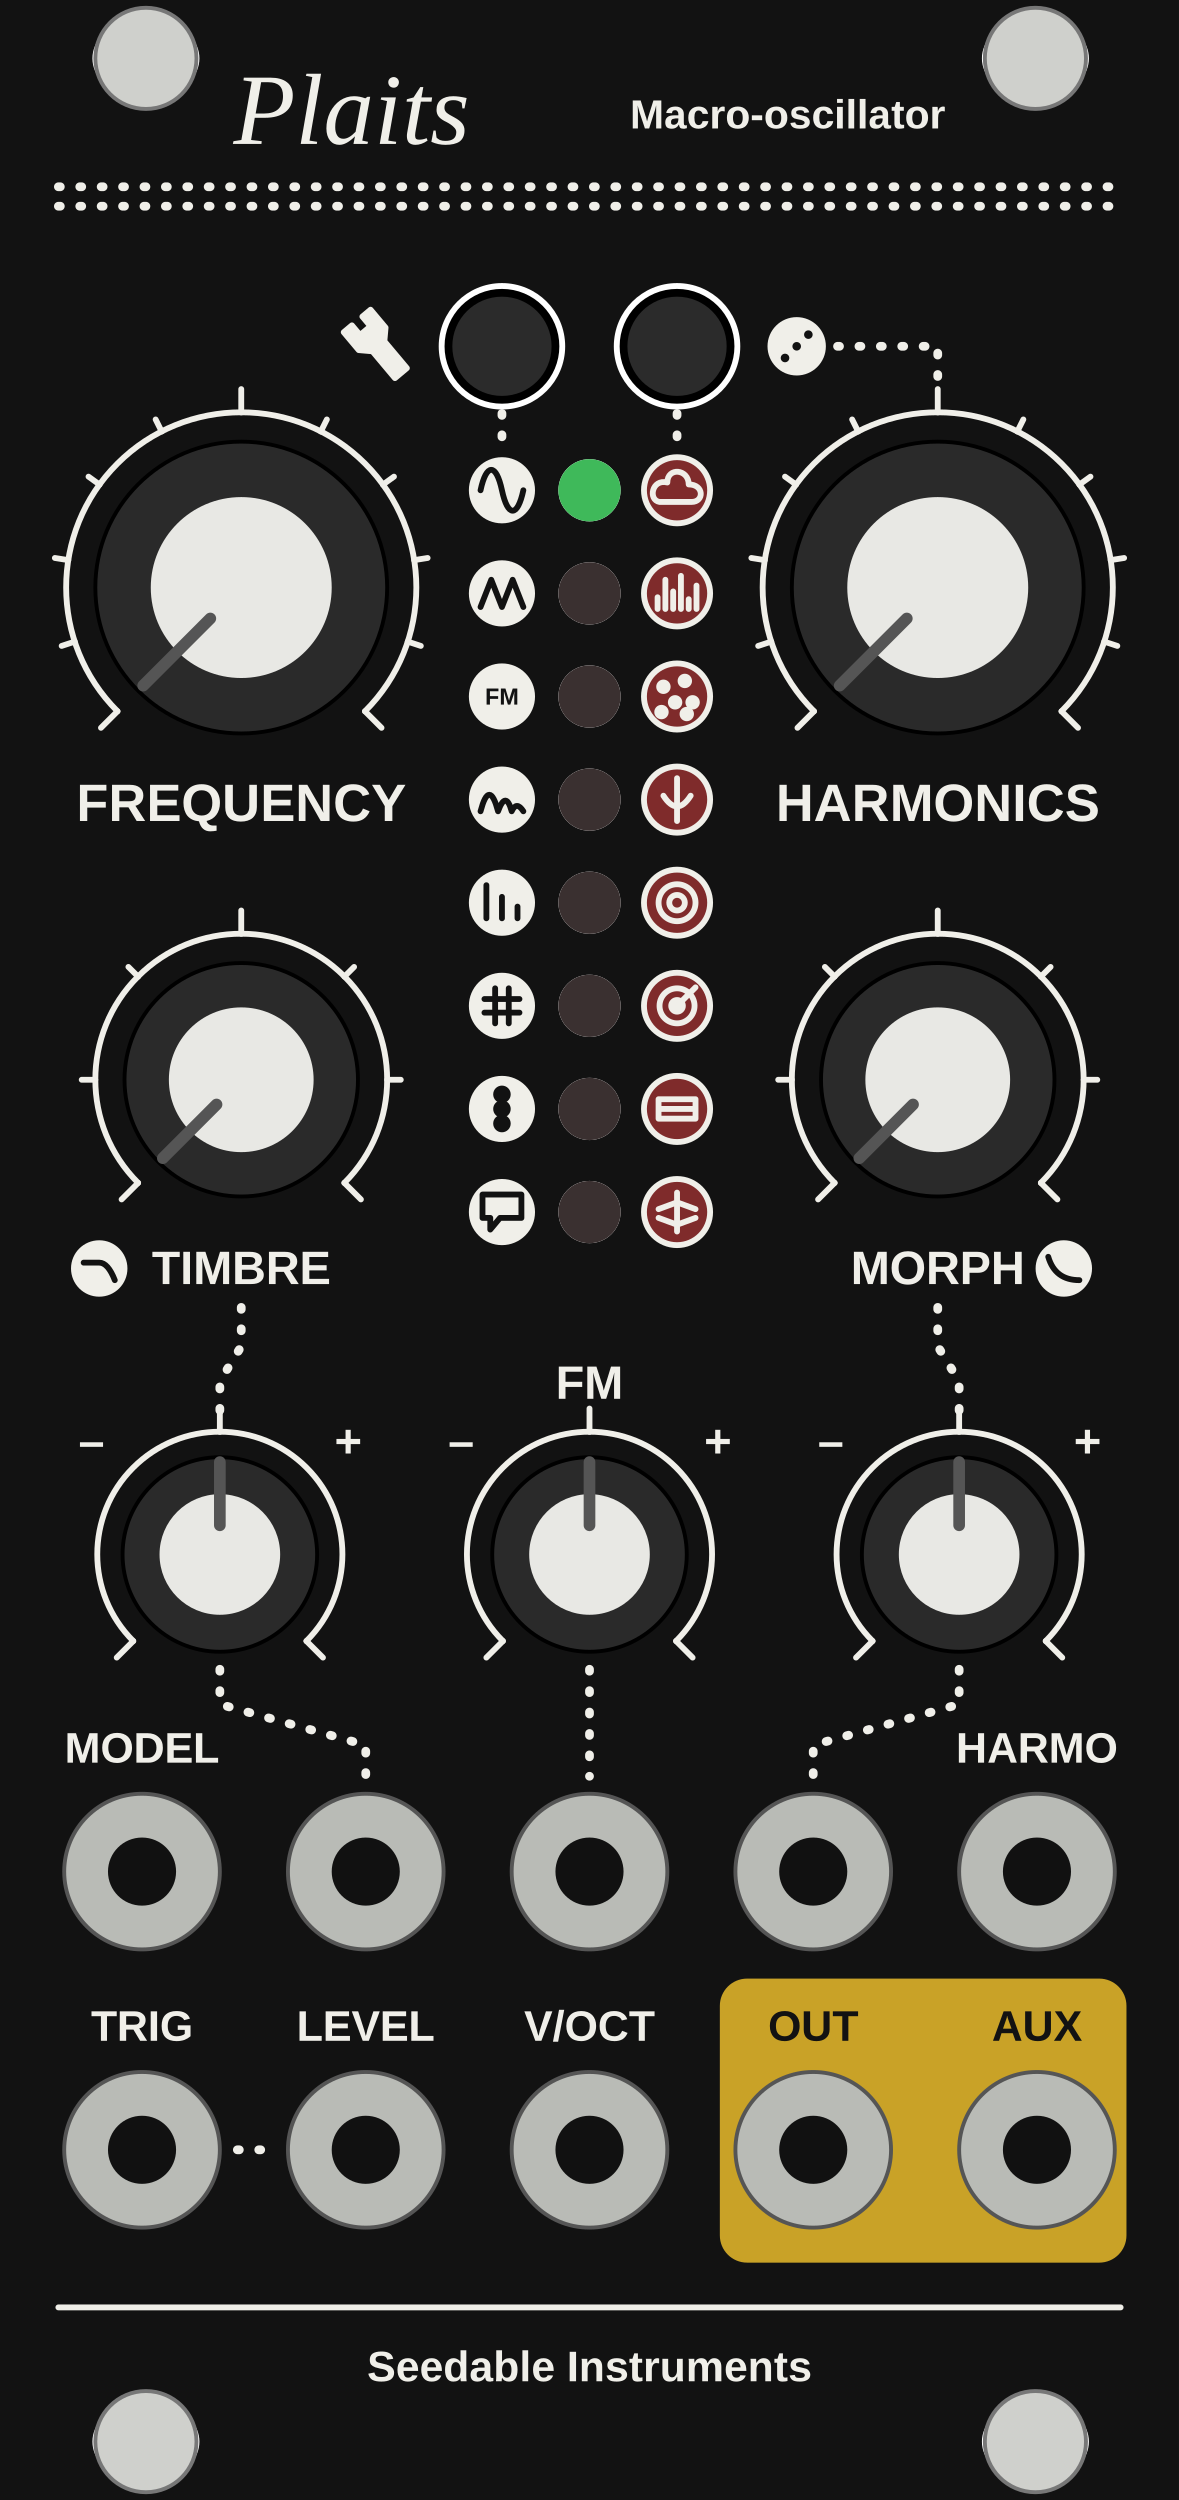
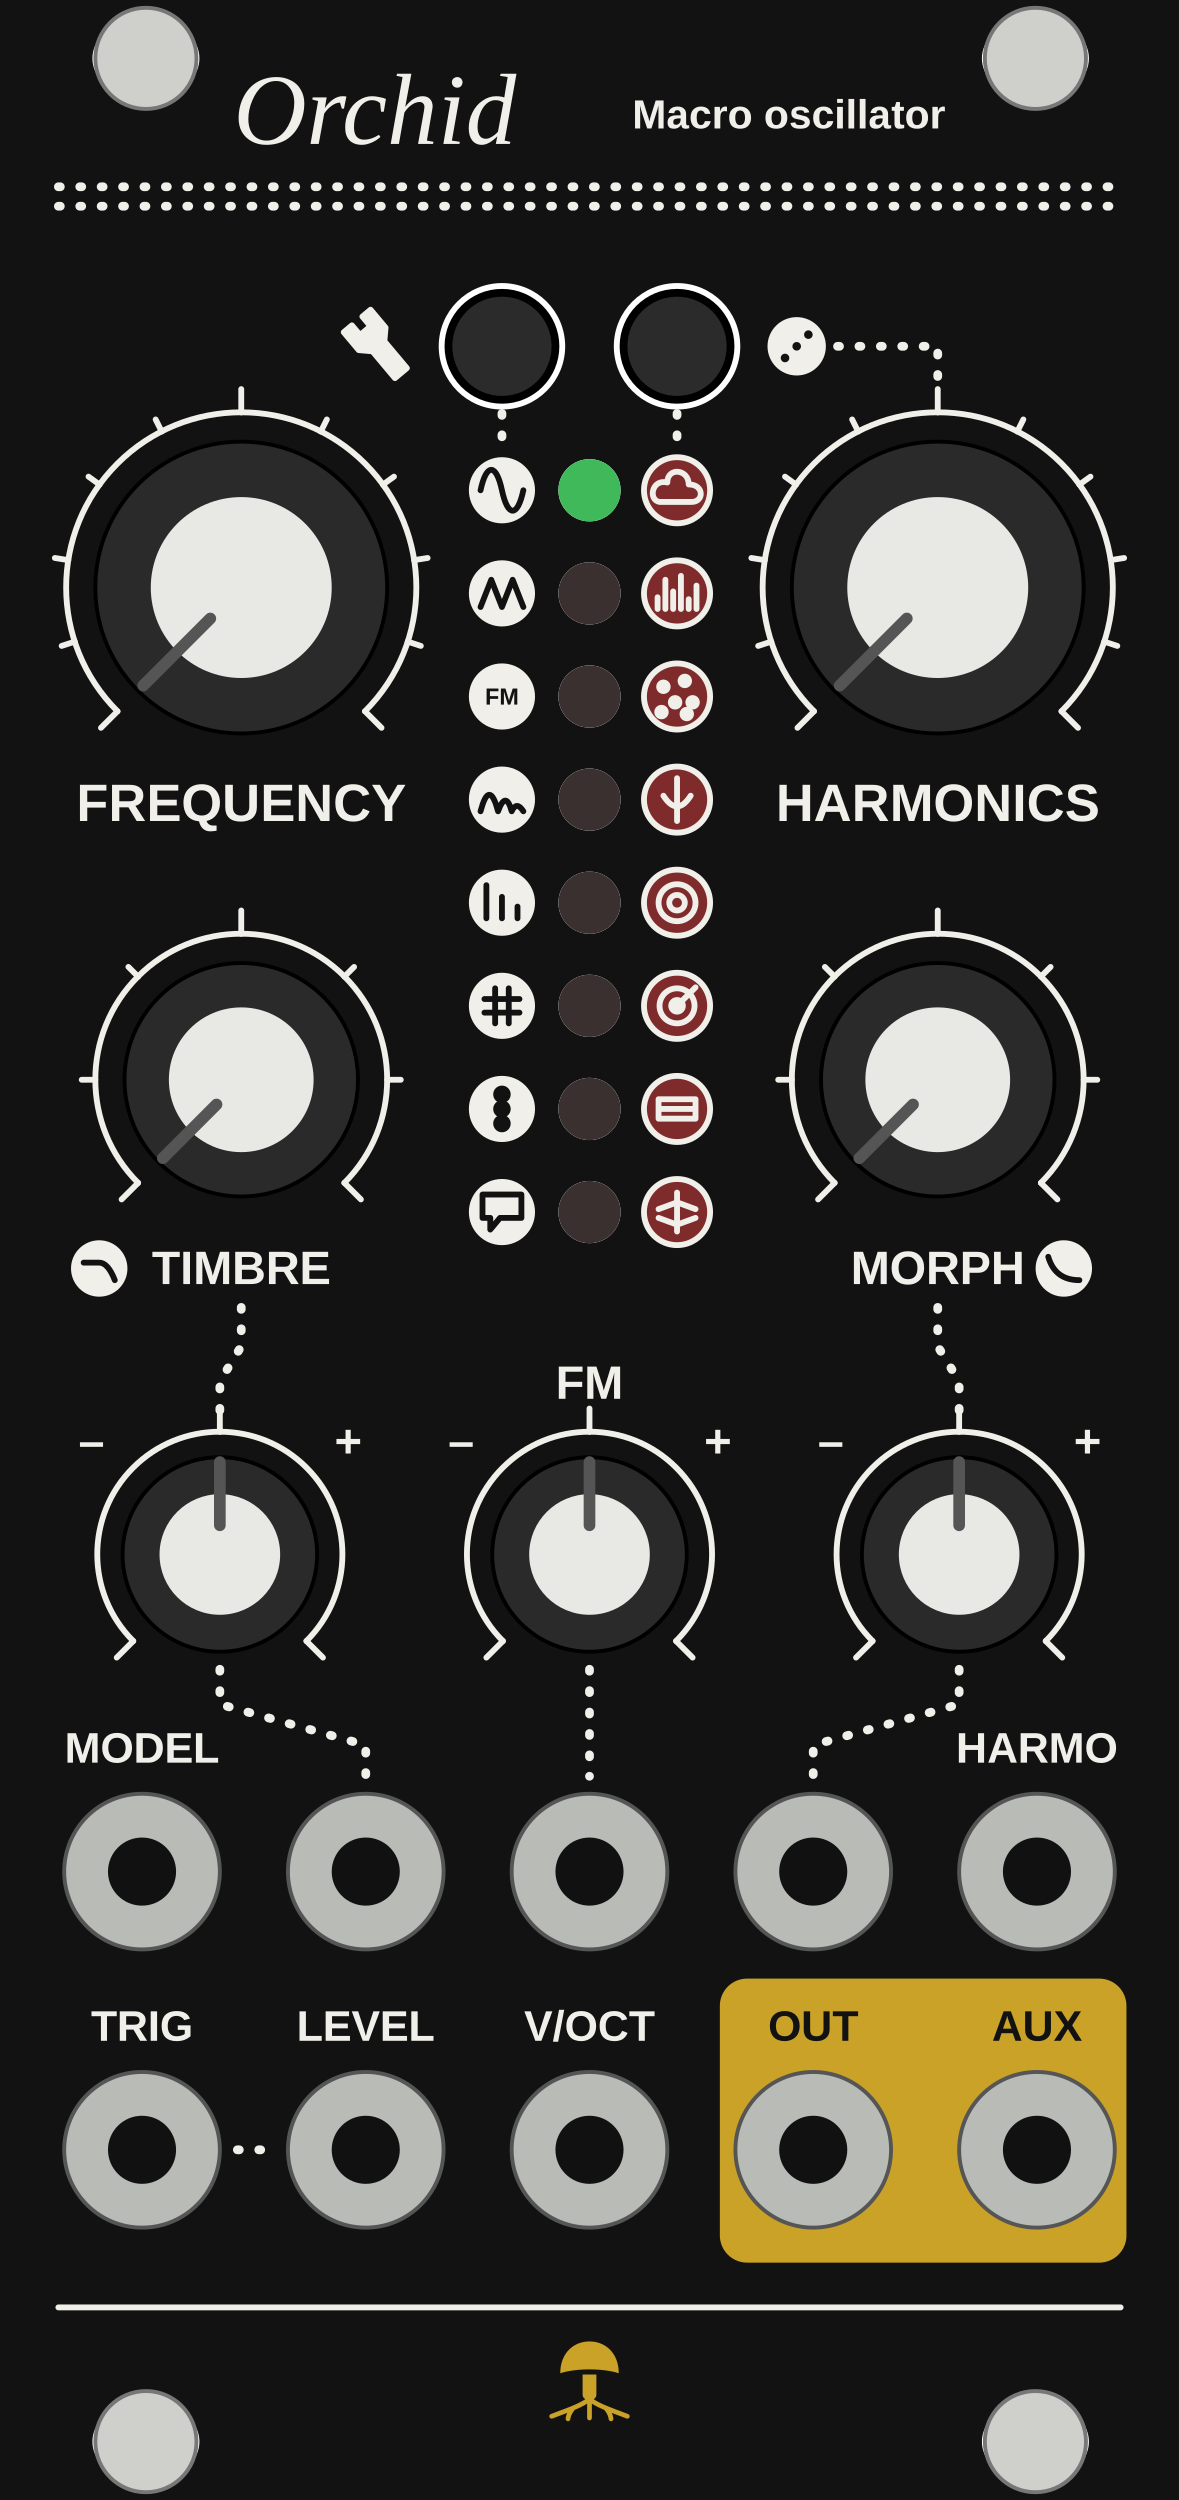
<svg xmlns="http://www.w3.org/2000/svg" width="60.6mm" height="128.5mm" viewBox="0 0 60.6 128.5">
  <style>text{font-family:Arial, Helvetica, sans-serif;font-weight:bold;fill:#f0efe9} .serif{font-family:Georgia, Times New Roman, serif;font-style:italic;font-weight:normal} .silk{stroke:#f0efe9;fill:none;stroke-linecap:round;stroke-linejoin:round} .dots{stroke-dasharray:0.1 1.0;stroke-width:0.45} .copper{fill:#c9a227} .cu-text{fill:#121212} .hole{fill:#ffffff;stroke:none}</style>
  <rect x="0" y="0" width="60.6" height="128.5" fill="#121212" />
  <g id="tint">
    <circle cx="34.80" cy="25.20" r="1.70" fill="#d94040" opacity="0.55" />
    <circle cx="34.80" cy="30.50" r="1.70" fill="#d94040" opacity="0.55" />
    <circle cx="34.80" cy="35.80" r="1.70" fill="#d94040" opacity="0.55" />
    <circle cx="34.80" cy="41.10" r="1.70" fill="#d94040" opacity="0.55" />
    <circle cx="34.80" cy="46.40" r="1.70" fill="#d94040" opacity="0.55" />
    <circle cx="34.80" cy="51.70" r="1.70" fill="#d94040" opacity="0.55" />
    <circle cx="34.80" cy="57.00" r="1.70" fill="#d94040" opacity="0.55" />
    <circle cx="34.80" cy="62.30" r="1.70" fill="#d94040" opacity="0.55" />
  </g>
  <g id="silk">
-     <text x="12.00" y="7.40" font-size="5.2" text-anchor="start" class="serif">Plaits</text>
-     <text x="48.60" y="6.60" font-size="2.1" text-anchor="end">Macro-oscillator</text>
+     <text x="12.00" y="7.40" font-size="5.2" text-anchor="start" class="serif">Orchid</text>
+     <text x="48.60" y="6.60" font-size="2.1" text-anchor="end">Macro oscillator</text>
    <line x1="3" y1="9.6" x2="57.6" y2="9.6" class="silk dots" />
    <line x1="3" y1="10.6" x2="57.6" y2="10.6" class="silk dots" />
-     <text x="30.30" y="122.40" font-size="2.2" text-anchor="middle">Seedable Instruments</text>
+     <path d="M 28.797 121.986 L 28.802 121.837 L 28.816 121.693 L 28.840 121.556 L 28.872 121.425 L 28.913 121.301 L 28.963 121.184 L 29.020 121.074 L 29.084 120.971 L 29.155 120.875 L 29.233 120.787 L 29.318 120.706 L 29.408 120.633 L 29.504 120.568 L 29.605 120.511 L 29.711 120.463 L 29.821 120.422 L 29.936 120.391 L 30.054 120.368 L 30.175 120.355 L 30.300 120.350 L 30.425 120.355 L 30.546 120.368 L 30.665 120.391 L 30.779 120.422 L 30.889 120.463 L 30.995 120.511 L 31.096 120.568 L 31.192 120.633 L 31.282 120.706 L 31.367 120.787 L 31.445 120.875 L 31.516 120.971 L 31.581 121.074 L 31.637 121.184 L 31.687 121.301 L 31.728 121.425 L 31.760 121.556 L 31.784 121.693 L 31.799 121.837 L 31.803 121.986 L 31.680 121.948 L 31.547 121.914 L 31.408 121.885 L 31.262 121.859 L 31.110 121.837 L 30.953 121.819 L 30.793 121.805 L 30.630 121.795 L 30.466 121.789 L 30.300 121.787 L 30.134 121.789 L 29.970 121.795 L 29.807 121.805 L 29.647 121.819 L 29.490 121.837 L 29.338 121.859 L 29.192 121.885 L 29.053 121.914 L 28.921 121.948 Z M 29.946 122.052 L 30.654 122.052 L 30.654 123.091 L 30.652 123.117 L 30.649 123.142 L 30.642 123.165 L 30.634 123.187 L 30.623 123.208 L 30.611 123.228 L 30.596 123.247 L 30.580 123.264 L 30.562 123.281 L 30.543 123.296 L 30.523 123.310 L 30.501 123.324 L 30.478 123.336 L 30.454 123.348 L 30.430 123.359 L 30.405 123.369 L 30.379 123.378 L 30.353 123.386 L 30.326 123.394 L 30.300 123.401 L 30.273 123.394 L 30.247 123.386 L 30.221 123.378 L 30.195 123.369 L 30.170 123.359 L 30.146 123.348 L 30.122 123.336 L 30.099 123.324 L 30.077 123.310 L 30.057 123.296 L 30.038 123.281 L 30.020 123.264 L 30.004 123.247 L 29.989 123.228 L 29.977 123.208 L 29.966 123.187 L 29.958 123.165 L 29.951 123.142 L 29.948 123.117 L 29.946 123.091 Z M 30.269 123.195 L 30.316 123.192 L 30.361 123.207 L 30.397 123.239 L 30.418 123.281 L 30.421 123.329 L 30.405 123.374 L 30.374 123.409 L 30.303 123.463 L 30.227 123.516 L 30.148 123.567 L 30.065 123.616 L 29.979 123.664 L 29.890 123.710 L 29.798 123.754 L 29.703 123.798 L 29.606 123.841 L 29.507 123.883 L 29.405 123.925 L 29.300 123.967 L 29.194 124.008 L 29.085 124.050 L 28.975 124.092 L 28.863 124.134 L 28.749 124.177 L 28.634 124.220 L 28.517 124.265 L 28.398 124.310 L 28.352 124.319 L 28.305 124.308 L 28.266 124.281 L 28.241 124.241 L 28.233 124.194 L 28.243 124.148 L 28.271 124.109 L 28.311 124.084 L 28.430 124.038 L 28.547 123.993 L 28.663 123.949 L 28.777 123.906 L 28.889 123.864 L 28.999 123.823 L 29.106 123.781 L 29.211 123.741 L 29.314 123.700 L 29.413 123.659 L 29.510 123.618 L 29.603 123.577 L 29.694 123.535 L 29.781 123.492 L 29.864 123.449 L 29.944 123.405 L 30.020 123.360 L 30.092 123.314 L 30.160 123.266 L 30.226 123.216 Z M 30.195 123.374 L 30.180 123.329 L 30.183 123.281 L 30.203 123.239 L 30.239 123.207 L 30.284 123.192 L 30.331 123.195 L 30.374 123.216 L 30.440 123.266 L 30.508 123.314 L 30.580 123.360 L 30.656 123.405 L 30.736 123.449 L 30.819 123.492 L 30.906 123.535 L 30.997 123.577 L 31.090 123.618 L 31.187 123.659 L 31.287 123.700 L 31.389 123.741 L 31.494 123.781 L 31.601 123.823 L 31.711 123.864 L 31.823 123.906 L 31.937 123.949 L 32.053 123.993 L 32.170 124.038 L 32.289 124.084 L 32.329 124.109 L 32.357 124.148 L 32.367 124.194 L 32.359 124.241 L 32.334 124.281 L 32.295 124.308 L 32.248 124.319 L 32.202 124.310 L 32.083 124.265 L 31.966 124.220 L 31.851 124.177 L 31.737 124.134 L 31.625 124.092 L 31.515 124.050 L 31.406 124.008 L 31.300 123.967 L 31.195 123.925 L 31.093 123.883 L 30.994 123.841 L 30.896 123.798 L 30.802 123.754 L 30.710 123.710 L 30.621 123.664 L 30.535 123.616 L 30.453 123.567 L 30.373 123.516 L 30.297 123.463 L 30.226 123.409 Z M 30.188 123.266 L 30.214 123.227 L 30.253 123.200 L 30.300 123.191 L 30.346 123.200 L 30.386 123.227 L 30.412 123.266 L 30.422 123.313 L 30.422 124.285 L 30.412 124.332 L 30.386 124.371 L 30.346 124.398 L 30.300 124.407 L 30.253 124.398 L 30.214 124.371 L 30.188 124.332 L 30.178 124.285 L 30.178 123.313 Z M 29.400 123.671 L 29.445 123.656 L 29.493 123.660 L 29.535 123.681 L 29.566 123.717 L 29.581 123.762 L 29.577 123.810 L 29.555 123.852 L 29.530 123.884 L 29.508 123.914 L 29.486 123.943 L 29.467 123.971 L 29.449 123.998 L 29.432 124.024 L 29.417 124.049 L 29.403 124.074 L 29.391 124.098 L 29.379 124.121 L 29.369 124.144 L 29.360 124.167 L 29.352 124.189 L 29.344 124.211 L 29.337 124.233 L 29.332 124.255 L 29.327 124.277 L 29.322 124.299 L 29.318 124.322 L 29.315 124.346 L 29.299 124.391 L 29.268 124.427 L 29.225 124.447 L 29.178 124.450 L 29.133 124.434 L 29.098 124.403 L 29.077 124.360 L 29.074 124.313 L 29.078 124.285 L 29.083 124.255 L 29.089 124.226 L 29.096 124.196 L 29.104 124.167 L 29.112 124.137 L 29.122 124.108 L 29.133 124.078 L 29.146 124.048 L 29.159 124.018 L 29.174 123.988 L 29.190 123.958 L 29.207 123.927 L 29.225 123.897 L 29.245 123.865 L 29.266 123.834 L 29.289 123.801 L 29.312 123.769 L 29.338 123.735 L 29.364 123.702 Z M 31.023 123.810 L 31.019 123.762 L 31.034 123.717 L 31.065 123.681 L 31.107 123.660 L 31.154 123.656 L 31.200 123.671 L 31.236 123.702 L 31.262 123.735 L 31.288 123.769 L 31.311 123.801 L 31.334 123.834 L 31.355 123.865 L 31.375 123.897 L 31.393 123.927 L 31.410 123.958 L 31.426 123.988 L 31.441 124.018 L 31.454 124.048 L 31.467 124.078 L 31.478 124.108 L 31.488 124.137 L 31.497 124.167 L 31.504 124.196 L 31.511 124.226 L 31.517 124.255 L 31.522 124.285 L 31.526 124.313 L 31.523 124.360 L 31.502 124.403 L 31.467 124.434 L 31.422 124.450 L 31.375 124.447 L 31.332 124.427 L 31.300 124.391 L 31.285 124.346 L 31.282 124.322 L 31.278 124.299 L 31.273 124.277 L 31.268 124.255 L 31.262 124.233 L 31.256 124.211 L 31.248 124.189 L 31.240 124.167 L 31.231 124.144 L 31.221 124.121 L 31.209 124.098 L 31.197 124.074 L 31.183 124.049 L 31.168 124.024 L 31.151 123.998 L 31.133 123.971 L 31.114 123.943 L 31.092 123.914 L 31.070 123.884 L 31.045 123.852 Z" class="copper" />
    <line x1="3" y1="118.6" x2="57.6" y2="118.6" class="silk" stroke-width="0.3" />
    <g transform="translate(19.45 17.80) rotate(-40) scale(1.0)" stroke="#f0efe9" fill="#f0efe9" stroke-width="0.3" stroke-linecap="round" stroke-linejoin="round">
      <path d="M -0.9 -1.7 H -0.35 V -1.05 H 0.35 V -1.7 H 0.9 V -0.5 L 0.4 0 V 1.8 H -0.4 V 0 L -0.9 -0.5 Z" />
    </g>
    <circle cx="40.95" cy="17.80" r="1.5" fill="#f0efe9" />
    <circle cx="40.35" cy="18.40" r="0.22" fill="#121212" />
    <circle cx="40.95" cy="17.80" r="0.22" fill="#121212" />
    <circle cx="41.55" cy="17.20" r="0.22" fill="#121212" />
    <polyline points="43.05,17.80 48.20,17.80 48.20,19.80" class="silk dots" />
    <polyline points="25.80,21.25 25.80,23.00" class="silk dots" />
    <polyline points="34.80,21.25 34.80,23.00" class="silk dots" />
    <circle cx="25.80" cy="25.20" r="1.70" fill="#f0efe9" />
    <g transform="translate(25.80 25.20) rotate(0) scale(1.0)" stroke="#121212" fill="none" stroke-width="0.3" stroke-linecap="round" stroke-linejoin="round">
      <path d="M -1.1 0 C -0.8 -1.4 -0.3 -1.4 0 0 C 0.3 1.4 0.8 1.4 1.1 0" />
    </g>
    <circle cx="34.80" cy="25.20" r="1.70" class="silk" stroke-width="0.3" />
    <g transform="translate(34.80 25.20) rotate(0) scale(1.0)" stroke="#f0efe9" fill="none" stroke-width="0.3" stroke-linecap="round" stroke-linejoin="round">
      <path d="M -0.9 0.6 H 0.75 C 1.4 0.6 1.4 -0.3 0.6 -0.3 C 0.6 -1.1 -0.5 -1.2 -0.5 -0.4 C -1.3 -0.6 -1.5 0.5 -0.9 0.6 Z" />
    </g>
    <circle cx="25.80" cy="30.50" r="1.70" fill="#f0efe9" />
    <g transform="translate(25.80 30.50) rotate(0) scale(1.0)" stroke="#121212" fill="none" stroke-width="0.3" stroke-linecap="round" stroke-linejoin="round">
      <path d="M -1.1 0.7 L -0.55 -0.7 L 0 0.7 L 0.55 -0.7 L 1.1 0.7" />
    </g>
    <circle cx="34.80" cy="30.50" r="1.70" class="silk" stroke-width="0.3" />
    <g transform="translate(34.80 30.50) rotate(0) scale(1.0)" stroke="#f0efe9" fill="none" stroke-width="0.3" stroke-linecap="round" stroke-linejoin="round">
      <path d="M -1.0 0.8 V 0.2 M -0.6 0.8 V -0.7 M -0.2 0.8 V -0.1 M 0.2 0.8 V -0.9 M 0.6 0.8 V 0.3 M 1.0 0.8 V -0.4" />
    </g>
    <circle cx="25.80" cy="35.80" r="1.70" fill="#f0efe9" />
    <g transform="translate(25.80 35.80) rotate(0) scale(1.0)" stroke="#121212" fill="none" stroke-width="0.3" stroke-linecap="round" stroke-linejoin="round">
      <text x="0" y="0.42" font-size="1.2" text-anchor="middle" style="fill:#121212" stroke="none">FM</text>
    </g>
    <circle cx="34.80" cy="35.80" r="1.70" class="silk" stroke-width="0.3" />
    <g transform="translate(34.80 35.80) rotate(0) scale(1.0)" stroke="#f0efe9" fill="none" stroke-width="0.3" stroke-linecap="round" stroke-linejoin="round">
      <circle cx="-0.7" cy="-0.5" r="0.22" fill="#f0efe9" />
      <circle cx="0.4" cy="-0.8" r="0.22" fill="#f0efe9" />
      <circle cx="0.8" cy="0.3" r="0.22" fill="#f0efe9" />
      <circle cx="-0.1" cy="0.3" r="0.22" fill="#f0efe9" />
      <circle cx="-0.8" cy="0.8" r="0.22" fill="#f0efe9" />
      <circle cx="0.5" cy="0.9" r="0.22" fill="#f0efe9" />
    </g>
    <circle cx="25.80" cy="41.10" r="1.70" fill="#f0efe9" />
    <g transform="translate(25.80 41.10) rotate(0) scale(1.0)" stroke="#121212" fill="none" stroke-width="0.3" stroke-linecap="round" stroke-linejoin="round">
      <path d="M -1.1 0.6 Q -0.65 -1.1 -0.2 0.6 Q 0.2 -0.5 0.5 0.6 Q 0.75 0.05 1.1 0.6" />
    </g>
    <circle cx="34.80" cy="41.10" r="1.70" class="silk" stroke-width="0.3" />
    <g transform="translate(34.80 41.10) rotate(0) scale(1.0)" stroke="#f0efe9" fill="none" stroke-width="0.3" stroke-linecap="round" stroke-linejoin="round">
      <path d="M 0 -1.1 V 1.1 M -0.7 -0.2 Q 0 0.9 0.7 -0.2" />
    </g>
    <circle cx="25.80" cy="46.40" r="1.70" fill="#f0efe9" />
    <g transform="translate(25.80 46.40) rotate(0) scale(1.0)" stroke="#121212" fill="none" stroke-width="0.3" stroke-linecap="round" stroke-linejoin="round">
      <path d="M -0.8 0.8 V -0.9 M 0 0.8 V -0.3 M 0.8 0.8 V 0.2" />
    </g>
    <circle cx="34.80" cy="46.40" r="1.70" class="silk" stroke-width="0.3" />
    <g transform="translate(34.80 46.40) rotate(0) scale(1.0)" stroke="#f0efe9" fill="none" stroke-width="0.3" stroke-linecap="round" stroke-linejoin="round">
      <circle cx="0" cy="0" r="0.4" />
      <circle cx="0" cy="0" r="0.95" />
    </g>
    <circle cx="25.80" cy="51.70" r="1.70" fill="#f0efe9" />
    <g transform="translate(25.80 51.70) rotate(0) scale(1.0)" stroke="#121212" fill="none" stroke-width="0.3" stroke-linecap="round" stroke-linejoin="round">
      <path d="M -0.9 -0.35 H 0.9 M -0.9 0.35 H 0.9 M -0.35 -0.9 V 0.9 M 0.35 -0.9 V 0.9" />
    </g>
    <circle cx="34.80" cy="51.70" r="1.70" class="silk" stroke-width="0.3" />
    <g transform="translate(34.80 51.70) rotate(0) scale(1.0)" stroke="#f0efe9" fill="none" stroke-width="0.3" stroke-linecap="round" stroke-linejoin="round">
      <circle cx="0" cy="0" r="0.9" />
      <path d="M 0 0 L 0.95 -0.95" />
      <circle cx="0" cy="0" r="0.3" fill="#f0efe9" />
    </g>
    <circle cx="25.80" cy="57.00" r="1.70" fill="#f0efe9" />
    <g transform="translate(25.80 57.00) rotate(0) scale(1.0)" stroke="#121212" fill="none" stroke-width="0.3" stroke-linecap="round" stroke-linejoin="round">
      <circle cx="0" cy="-0.75" r="0.3" fill="#121212" />
      <circle cx="0" cy="0" r="0.3" fill="#121212" />
      <circle cx="0" cy="0.75" r="0.3" fill="#121212" />
    </g>
    <circle cx="34.80" cy="57.00" r="1.70" class="silk" stroke-width="0.3" />
    <g transform="translate(34.80 57.00) rotate(0) scale(1.0)" stroke="#f0efe9" fill="none" stroke-width="0.3" stroke-linecap="round" stroke-linejoin="round">
      <path d="M -0.95 -0.5 H 0.95 V 0.5 H -0.95 Z M -0.95 0 H 0.95" />
    </g>
    <circle cx="25.80" cy="62.30" r="1.70" fill="#f0efe9" />
    <g transform="translate(25.80 62.30) rotate(0) scale(1.0)" stroke="#121212" fill="none" stroke-width="0.3" stroke-linecap="round" stroke-linejoin="round">
      <path d="M -1.0 -0.9 H 1.0 V 0.3 H -0.1 L -0.6 0.9 V 0.3 H -1.0 Z" />
    </g>
    <circle cx="34.80" cy="62.30" r="1.70" class="silk" stroke-width="0.3" />
    <g transform="translate(34.80 62.30) rotate(0) scale(1.0)" stroke="#f0efe9" fill="none" stroke-width="0.3" stroke-linecap="round" stroke-linejoin="round">
      <path d="M 0 -1.0 V 1.0 M -0.95 -0.15 L 0 -0.5 L 0.95 -0.15 M -0.95 0.3 L 0 0.65 L 0.95 0.3" />
    </g>
    <path d="M 6.04 36.56 A 9.0 9.0 0 1 1 18.76 36.56" class="silk" stroke-width="0.3" />
    <line x1="6.04" y1="36.56" x2="5.19" y2="37.41" class="silk" stroke-width="0.3" />
    <line x1="3.84" y1="32.98" x2="3.17" y2="33.20" class="silk" stroke-width="0.3" />
    <line x1="3.51" y1="28.79" x2="2.82" y2="28.68" class="silk" stroke-width="0.3" />
    <line x1="5.12" y1="24.91" x2="4.55" y2="24.50" class="silk" stroke-width="0.3" />
    <line x1="8.31" y1="22.18" x2="8.00" y2="21.56" class="silk" stroke-width="0.3" />
    <line x1="12.40" y1="21.20" x2="12.40" y2="20.00" class="silk" stroke-width="0.3" />
    <line x1="16.49" y1="22.18" x2="16.80" y2="21.56" class="silk" stroke-width="0.3" />
    <line x1="19.68" y1="24.91" x2="20.25" y2="24.50" class="silk" stroke-width="0.3" />
    <line x1="21.29" y1="28.79" x2="21.98" y2="28.68" class="silk" stroke-width="0.3" />
    <line x1="20.96" y1="32.98" x2="21.63" y2="33.20" class="silk" stroke-width="0.3" />
    <line x1="18.76" y1="36.56" x2="19.61" y2="37.41" class="silk" stroke-width="0.3" />
    <text x="12.40" y="42.20" font-size="2.7" text-anchor="middle">FREQUENCY</text>
    <path d="M 41.84 36.56 A 9.0 9.0 0 1 1 54.56 36.56" class="silk" stroke-width="0.3" />
    <line x1="41.84" y1="36.56" x2="40.99" y2="37.41" class="silk" stroke-width="0.3" />
    <line x1="39.64" y1="32.98" x2="38.97" y2="33.20" class="silk" stroke-width="0.3" />
    <line x1="39.31" y1="28.79" x2="38.62" y2="28.68" class="silk" stroke-width="0.3" />
    <line x1="40.92" y1="24.91" x2="40.35" y2="24.50" class="silk" stroke-width="0.3" />
    <line x1="44.11" y1="22.18" x2="43.80" y2="21.56" class="silk" stroke-width="0.3" />
    <line x1="48.20" y1="21.20" x2="48.20" y2="20.00" class="silk" stroke-width="0.3" />
    <line x1="52.29" y1="22.18" x2="52.60" y2="21.56" class="silk" stroke-width="0.3" />
    <line x1="55.48" y1="24.91" x2="56.05" y2="24.50" class="silk" stroke-width="0.3" />
    <line x1="57.09" y1="28.79" x2="57.78" y2="28.68" class="silk" stroke-width="0.3" />
    <line x1="56.76" y1="32.98" x2="57.43" y2="33.20" class="silk" stroke-width="0.3" />
    <line x1="54.56" y1="36.56" x2="55.41" y2="37.41" class="silk" stroke-width="0.3" />
    <text x="48.20" y="42.20" font-size="2.7" text-anchor="middle">HARMONICS</text>
    <path d="M 7.10 60.80 A 7.5 7.5 0 1 1 17.70 60.80" class="silk" stroke-width="0.3" />
    <line x1="7.10" y1="60.80" x2="6.25" y2="61.65" class="silk" stroke-width="0.3" />
    <line x1="4.90" y1="55.50" x2="4.20" y2="55.50" class="silk" stroke-width="0.3" />
    <line x1="7.10" y1="50.20" x2="6.60" y2="49.70" class="silk" stroke-width="0.3" />
    <line x1="12.40" y1="48.00" x2="12.40" y2="46.80" class="silk" stroke-width="0.3" />
    <line x1="17.70" y1="50.20" x2="18.20" y2="49.70" class="silk" stroke-width="0.3" />
    <line x1="19.90" y1="55.50" x2="20.60" y2="55.50" class="silk" stroke-width="0.3" />
    <line x1="17.70" y1="60.80" x2="18.55" y2="61.65" class="silk" stroke-width="0.3" />
    <text x="12.40" y="66.00" font-size="2.4" text-anchor="middle">TIMBRE</text>
    <path d="M 42.90 60.80 A 7.5 7.5 0 1 1 53.50 60.80" class="silk" stroke-width="0.3" />
    <line x1="42.90" y1="60.80" x2="42.05" y2="61.65" class="silk" stroke-width="0.3" />
    <line x1="40.70" y1="55.50" x2="40.00" y2="55.50" class="silk" stroke-width="0.3" />
    <line x1="42.90" y1="50.20" x2="42.40" y2="49.70" class="silk" stroke-width="0.3" />
    <line x1="48.20" y1="48.00" x2="48.20" y2="46.80" class="silk" stroke-width="0.3" />
    <line x1="53.50" y1="50.20" x2="54.00" y2="49.70" class="silk" stroke-width="0.3" />
    <line x1="55.70" y1="55.50" x2="56.40" y2="55.50" class="silk" stroke-width="0.3" />
    <line x1="53.50" y1="60.80" x2="54.35" y2="61.65" class="silk" stroke-width="0.3" />
    <text x="48.20" y="66.00" font-size="2.4" text-anchor="middle">MORPH</text>
    <path d="M 6.85 84.35 A 6.3 6.3 0 1 1 15.75 84.35" class="silk" stroke-width="0.3" />
    <line x1="6.85" y1="84.35" x2="6.00" y2="85.20" class="silk" stroke-width="0.3" />
    <line x1="11.30" y1="73.60" x2="11.30" y2="72.40" class="silk" stroke-width="0.3" />
    <line x1="15.75" y1="84.35" x2="16.60" y2="85.20" class="silk" stroke-width="0.3" />
    <text x="4.70" y="74.90" font-size="2.4" text-anchor="middle">–</text>
    <text x="17.90" y="74.90" font-size="2.4" text-anchor="middle">+</text>
    <path d="M 25.85 84.35 A 6.3 6.3 0 1 1 34.75 84.35" class="silk" stroke-width="0.3" />
    <line x1="25.85" y1="84.35" x2="25.00" y2="85.20" class="silk" stroke-width="0.3" />
    <line x1="30.30" y1="73.60" x2="30.30" y2="72.40" class="silk" stroke-width="0.3" />
    <line x1="34.75" y1="84.35" x2="35.60" y2="85.20" class="silk" stroke-width="0.3" />
    <text x="23.70" y="74.90" font-size="2.4" text-anchor="middle">–</text>
    <text x="36.90" y="74.90" font-size="2.4" text-anchor="middle">+</text>
    <path d="M 44.85 84.35 A 6.3 6.3 0 1 1 53.75 84.35" class="silk" stroke-width="0.3" />
    <line x1="44.85" y1="84.35" x2="44.00" y2="85.20" class="silk" stroke-width="0.3" />
    <line x1="49.30" y1="73.60" x2="49.30" y2="72.40" class="silk" stroke-width="0.3" />
    <line x1="53.75" y1="84.35" x2="54.60" y2="85.20" class="silk" stroke-width="0.3" />
    <text x="42.70" y="74.90" font-size="2.4" text-anchor="middle">–</text>
    <text x="55.90" y="74.90" font-size="2.4" text-anchor="middle">+</text>
    <circle cx="5.10" cy="65.20" r="1.45" fill="#f0efe9" />
    <g transform="translate(5.10 65.20) rotate(0) scale(1.0)" stroke="#121212" fill="none" stroke-width="0.3" stroke-linecap="round" stroke-linejoin="round">
      <path d="M -0.8 -0.3 H 0 Q 0.45 -0.3 0.8 0.6" />
    </g>
    <circle cx="54.68" cy="65.20" r="1.45" fill="#f0efe9" />
    <g transform="translate(54.68 65.20) rotate(0) scale(1.0)" stroke="#121212" fill="none" stroke-width="0.3" stroke-linecap="round" stroke-linejoin="round">
      <path d="M -0.8 -0.6 Q -0.45 0.6 0.8 0.6" />
    </g>
    <text x="30.30" y="71.90" font-size="2.4" text-anchor="middle">FM</text>
    <polyline points="12.40,67.20 12.40,69.20 11.30,71.00 11.30,72.60" class="silk dots" />
    <polyline points="48.20,67.20 48.20,69.20 49.30,71.00 49.30,72.60" class="silk dots" />
    <polyline points="11.30,85.80 11.30,87.60 18.80,89.70 18.80,91.30" class="silk dots" />
    <polyline points="30.30,85.80 30.30,91.30" class="silk dots" />
    <polyline points="49.30,85.80 49.30,87.60 41.80,89.70 41.80,91.30" class="silk dots" />
    <text x="7.30" y="90.60" font-size="2.2" text-anchor="middle">MODEL</text>
    <text x="53.30" y="90.60" font-size="2.2" text-anchor="middle">HARMO</text>
    <text x="7.30" y="104.90" font-size="2.2" text-anchor="middle">TRIG</text>
    <text x="18.80" y="104.90" font-size="2.2" text-anchor="middle">LEVEL</text>
    <text x="30.30" y="104.90" font-size="2.2" text-anchor="middle">V/OCT</text>
    <polyline points="12.20,110.50 13.90,110.50" class="silk dots" />
  </g>
  <g id="copper">
    <rect x="37.00" y="101.70" width="20.90" height="14.6" rx="1.4" class="copper" />
    <circle cx="41.80" cy="110.50" r="3.65" class="cu-text" />
    <circle cx="53.30" cy="110.50" r="3.65" class="cu-text" />
    <text x="41.80" y="104.90" font-size="2.2" text-anchor="middle" class="cu-text">OUT</text>
    <text x="53.30" y="104.90" font-size="2.2" text-anchor="middle" class="cu-text">AUX</text>
  </g>
  <g id="holes">
    <circle cx="25.80" cy="17.80" r="3.25" class="hole" />
    <circle cx="34.80" cy="17.80" r="3.25" class="hole" />
    <circle cx="12.40" cy="30.20" r="3.75" class="hole" />
    <circle cx="48.20" cy="30.20" r="3.75" class="hole" />
    <circle cx="12.40" cy="55.50" r="3.75" class="hole" />
    <circle cx="48.20" cy="55.50" r="3.75" class="hole" />
    <circle cx="11.30" cy="79.90" r="3.75" class="hole" />
    <circle cx="30.30" cy="79.90" r="3.75" class="hole" />
    <circle cx="49.30" cy="79.90" r="3.75" class="hole" />
    <circle cx="30.30" cy="25.20" r="1.60" class="hole" />
    <circle cx="30.30" cy="30.50" r="1.60" class="hole" />
    <circle cx="30.30" cy="35.80" r="1.60" class="hole" />
    <circle cx="30.30" cy="41.10" r="1.60" class="hole" />
    <circle cx="30.30" cy="46.40" r="1.60" class="hole" />
    <circle cx="30.30" cy="51.70" r="1.60" class="hole" />
    <circle cx="30.30" cy="57.00" r="1.60" class="hole" />
    <circle cx="30.30" cy="62.30" r="1.60" class="hole" />
    <circle cx="7.30" cy="96.20" r="3.25" class="hole" />
    <circle cx="18.80" cy="96.20" r="3.25" class="hole" />
    <circle cx="30.30" cy="96.20" r="3.25" class="hole" />
    <circle cx="41.80" cy="96.20" r="3.25" class="hole" />
    <circle cx="53.30" cy="96.20" r="3.25" class="hole" />
    <circle cx="7.30" cy="110.50" r="3.25" class="hole" />
    <circle cx="18.80" cy="110.50" r="3.25" class="hole" />
    <circle cx="30.30" cy="110.50" r="3.25" class="hole" />
    <circle cx="41.80" cy="110.50" r="3.25" class="hole" />
    <circle cx="53.30" cy="110.50" r="3.25" class="hole" />
    <rect x="4.75" y="1.40" width="5.5" height="3.2" rx="1.6" class="hole" />
    <rect x="4.75" y="123.90" width="5.5" height="3.2" rx="1.6" class="hole" />
    <rect x="50.47" y="1.40" width="5.5" height="3.2" rx="1.6" class="hole" />
    <rect x="50.47" y="123.90" width="5.5" height="3.2" rx="1.6" class="hole" />
  </g>
  <g id="mockup">
    <circle cx="25.80" cy="17.80" r="2.75" fill="#2b2b2b" stroke="#000" stroke-width="0.4" />
    <circle cx="34.80" cy="17.80" r="2.75" fill="#2b2b2b" stroke="#000" stroke-width="0.4" />
    <circle cx="12.40" cy="30.20" r="7.5" fill="#2a2a2a" stroke="#000" stroke-width="0.2" />
    <circle cx="12.40" cy="30.20" r="4.65" fill="#e8e8e4" />
    <line x1="10.81" y1="31.79" x2="7.36" y2="35.24" stroke="#555" stroke-width="0.6" stroke-linecap="round" />
    <circle cx="48.20" cy="30.20" r="7.5" fill="#2a2a2a" stroke="#000" stroke-width="0.2" />
    <circle cx="48.20" cy="30.20" r="4.65" fill="#e8e8e4" />
    <line x1="46.61" y1="31.79" x2="43.16" y2="35.24" stroke="#555" stroke-width="0.6" stroke-linecap="round" />
    <circle cx="12.40" cy="55.50" r="6.0" fill="#2a2a2a" stroke="#000" stroke-width="0.2" />
    <circle cx="12.40" cy="55.50" r="3.72" fill="#e8e8e4" />
    <line x1="11.13" y1="56.77" x2="8.37" y2="59.53" stroke="#555" stroke-width="0.6" stroke-linecap="round" />
    <circle cx="48.20" cy="55.50" r="6.0" fill="#2a2a2a" stroke="#000" stroke-width="0.2" />
    <circle cx="48.20" cy="55.50" r="3.72" fill="#e8e8e4" />
    <line x1="46.93" y1="56.77" x2="44.17" y2="59.53" stroke="#555" stroke-width="0.6" stroke-linecap="round" />
    <circle cx="11.30" cy="79.90" r="5.0" fill="#2a2a2a" stroke="#000" stroke-width="0.2" />
    <circle cx="11.30" cy="79.90" r="3.10" fill="#e8e8e4" />
    <line x1="11.30" y1="78.40" x2="11.30" y2="75.15" stroke="#555" stroke-width="0.6" stroke-linecap="round" />
    <circle cx="30.30" cy="79.90" r="5.0" fill="#2a2a2a" stroke="#000" stroke-width="0.2" />
    <circle cx="30.30" cy="79.90" r="3.10" fill="#e8e8e4" />
    <line x1="30.30" y1="78.40" x2="30.30" y2="75.15" stroke="#555" stroke-width="0.6" stroke-linecap="round" />
    <circle cx="49.30" cy="79.90" r="5.0" fill="#2a2a2a" stroke="#000" stroke-width="0.2" />
    <circle cx="49.30" cy="79.90" r="3.10" fill="#e8e8e4" />
    <line x1="49.30" y1="78.40" x2="49.30" y2="75.15" stroke="#555" stroke-width="0.6" stroke-linecap="round" />
    <circle cx="30.30" cy="25.20" r="1.6" fill="#3fb95a" />
    <circle cx="30.30" cy="30.50" r="1.6" fill="#3a3030" />
    <circle cx="30.30" cy="35.80" r="1.6" fill="#3a3030" />
    <circle cx="30.30" cy="41.10" r="1.6" fill="#3a3030" />
    <circle cx="30.30" cy="46.40" r="1.6" fill="#3a3030" />
    <circle cx="30.30" cy="51.70" r="1.6" fill="#3a3030" />
    <circle cx="30.30" cy="57.00" r="1.6" fill="#3a3030" />
    <circle cx="30.30" cy="62.30" r="1.6" fill="#3a3030" />
    <circle cx="7.30" cy="96.20" r="4.0" fill="#b9bbb6" stroke="#555" stroke-width="0.2" />
    <circle cx="7.30" cy="96.20" r="1.75" fill="#111" />
    <circle cx="18.80" cy="96.20" r="4.0" fill="#b9bbb6" stroke="#555" stroke-width="0.2" />
    <circle cx="18.80" cy="96.20" r="1.75" fill="#111" />
    <circle cx="30.30" cy="96.20" r="4.0" fill="#b9bbb6" stroke="#555" stroke-width="0.2" />
    <circle cx="30.30" cy="96.20" r="1.75" fill="#111" />
    <circle cx="41.80" cy="96.20" r="4.0" fill="#b9bbb6" stroke="#555" stroke-width="0.2" />
    <circle cx="41.80" cy="96.20" r="1.75" fill="#111" />
    <circle cx="53.30" cy="96.20" r="4.0" fill="#b9bbb6" stroke="#555" stroke-width="0.2" />
    <circle cx="53.30" cy="96.20" r="1.75" fill="#111" />
    <circle cx="7.30" cy="110.50" r="4.0" fill="#b9bbb6" stroke="#555" stroke-width="0.2" />
    <circle cx="7.30" cy="110.50" r="1.75" fill="#111" />
    <circle cx="18.80" cy="110.50" r="4.0" fill="#b9bbb6" stroke="#555" stroke-width="0.2" />
    <circle cx="18.80" cy="110.50" r="1.75" fill="#111" />
    <circle cx="30.30" cy="110.50" r="4.0" fill="#b9bbb6" stroke="#555" stroke-width="0.2" />
    <circle cx="30.30" cy="110.50" r="1.75" fill="#111" />
    <circle cx="41.80" cy="110.50" r="4.0" fill="#b9bbb6" stroke="#555" stroke-width="0.2" />
    <circle cx="41.80" cy="110.50" r="1.75" fill="#111" />
    <circle cx="53.30" cy="110.50" r="4.0" fill="#b9bbb6" stroke="#555" stroke-width="0.2" />
    <circle cx="53.30" cy="110.50" r="1.75" fill="#111" />
    <circle cx="7.50" cy="3.00" r="2.6" fill="#cfd0cc" stroke="#777" stroke-width="0.2" />
    <circle cx="7.50" cy="125.50" r="2.6" fill="#cfd0cc" stroke="#777" stroke-width="0.2" />
    <circle cx="53.22" cy="3.00" r="2.6" fill="#cfd0cc" stroke="#777" stroke-width="0.2" />
    <circle cx="53.22" cy="125.50" r="2.6" fill="#cfd0cc" stroke="#777" stroke-width="0.2" />
  </g>
</svg>
